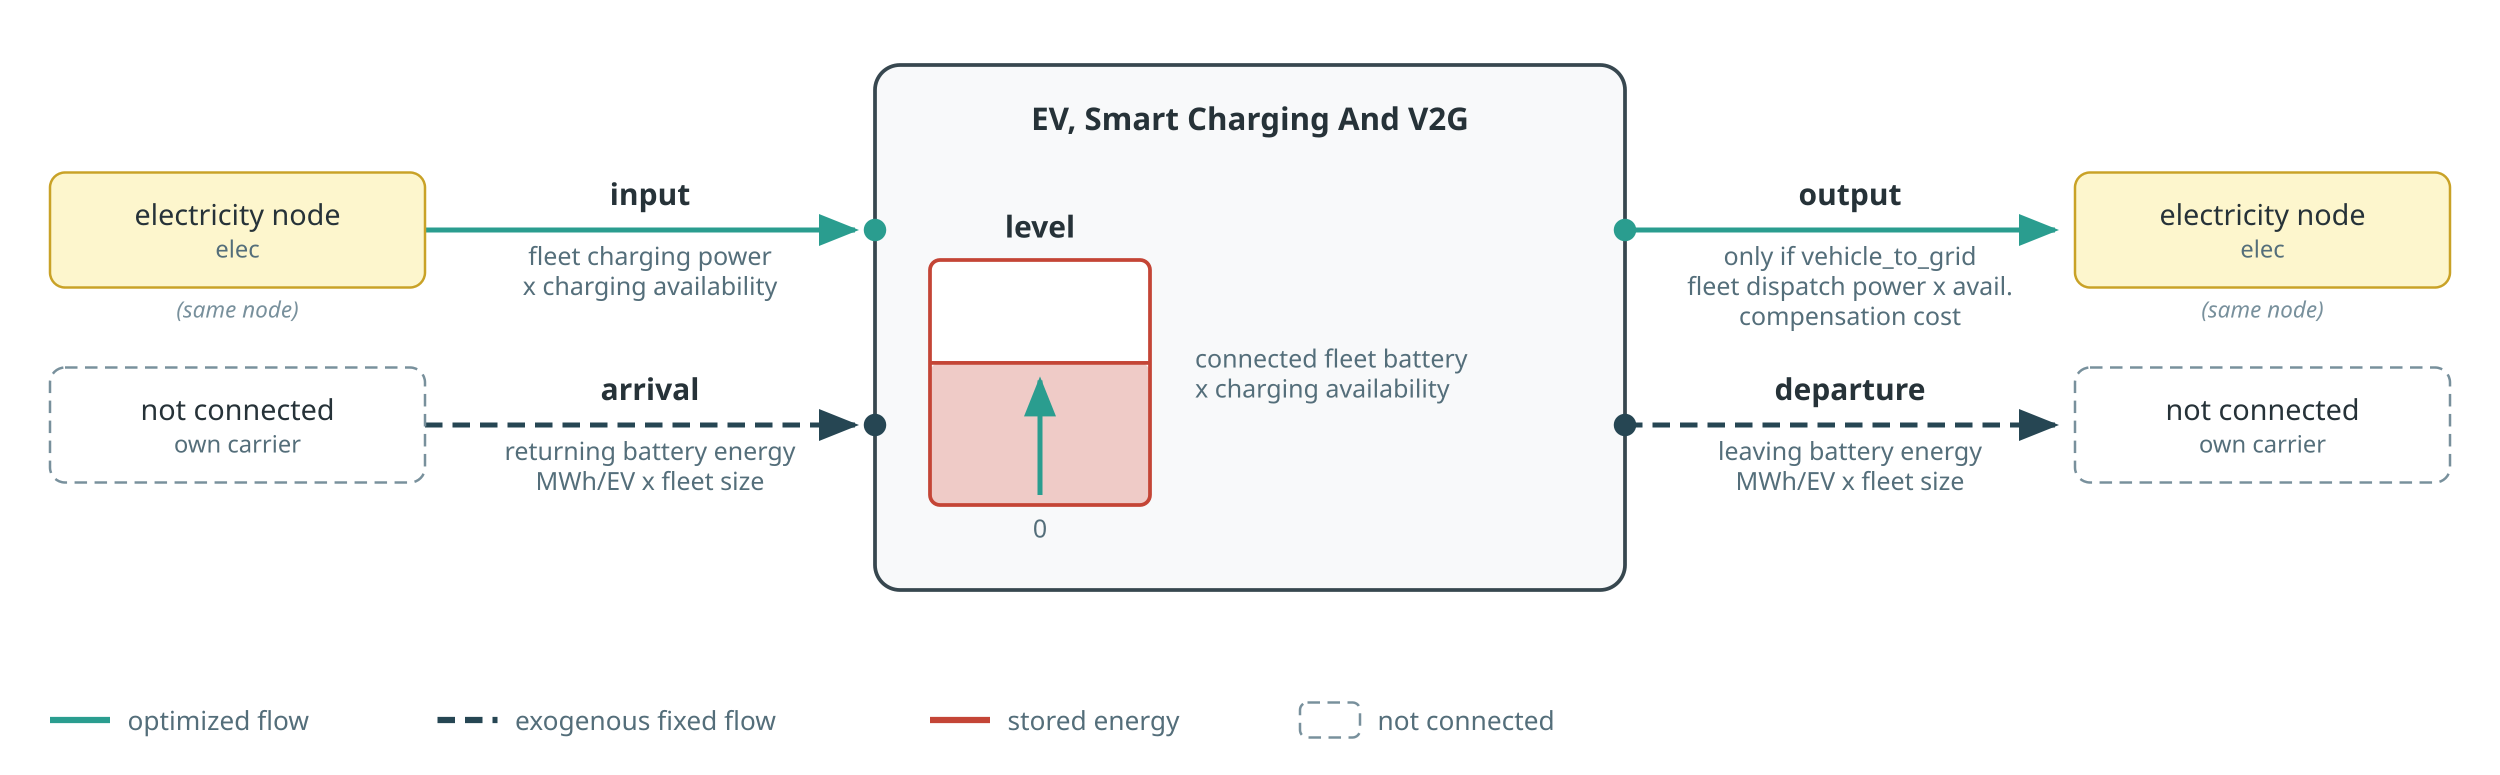
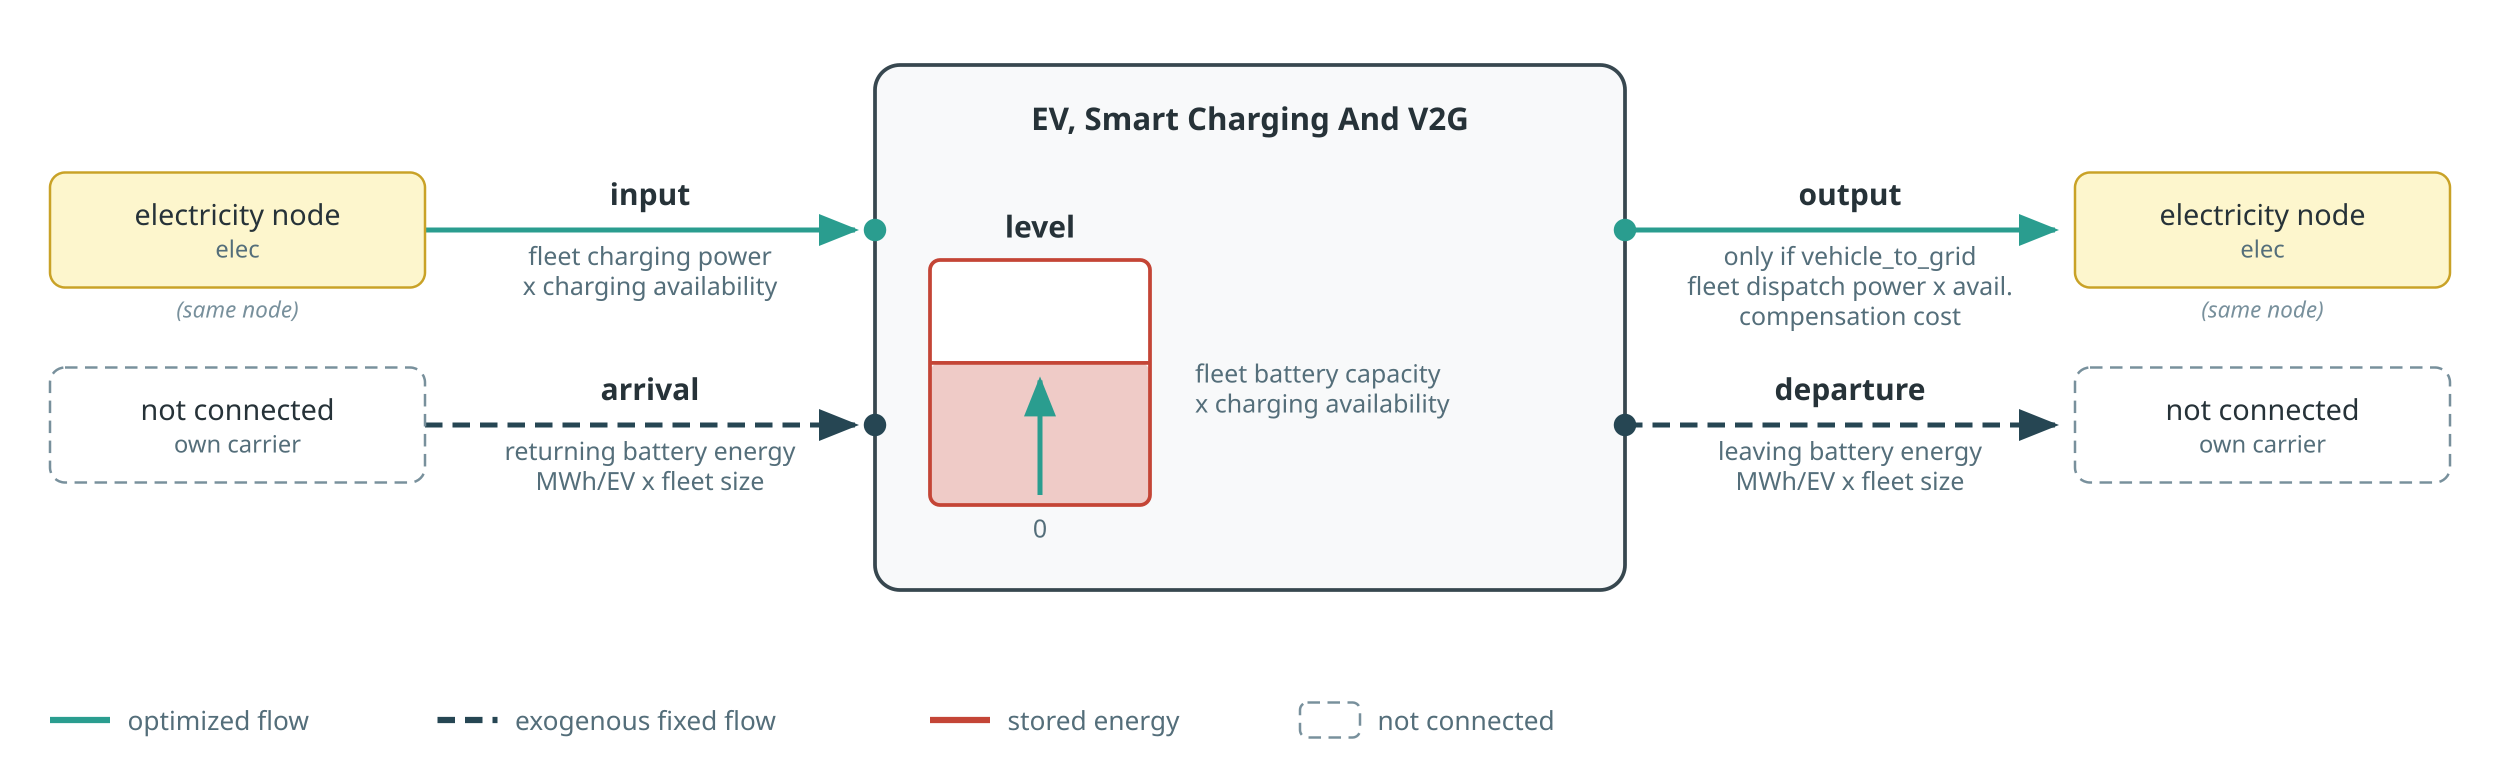
<svg xmlns="http://www.w3.org/2000/svg" width="1000" height="310" viewBox="0 0 1000 310" role="img">
  <rect width="100%" height="100%" fill="#ffffff" />
  <defs>
    <marker id="head-level" viewBox="0 0 10 8" refX="9" refY="4" markerWidth="8" markerHeight="7" orient="auto">
      <path d="M0,0 L10,4 L0,8 z" fill="#c44536" />
    </marker>
    <marker id="head-linked" viewBox="0 0 10 8" refX="9" refY="4" markerWidth="8" markerHeight="7" orient="auto">
      <path d="M0,0 L10,4 L0,8 z" fill="#e76f51" />
    </marker>
    <marker id="head-fixed" viewBox="0 0 10 8" refX="9" refY="4" markerWidth="8" markerHeight="7" orient="auto">
      <path d="M0,0 L10,4 L0,8 z" fill="#264653" />
    </marker>
    <marker id="head-free" viewBox="0 0 10 8" refX="9" refY="4" markerWidth="8" markerHeight="7" orient="auto">
      <path d="M0,0 L10,4 L0,8 z" fill="#2a9d8f" />
    </marker>
  </defs>
  <style>
    text { font-family: system-ui, sans-serif; fill: #263238; }
    .port { font-size: 12px; font-weight: 600; text-anchor: middle; }
    .note { font-size: 10px; fill: #546e7a; text-anchor: middle; }
    .noteleft { font-size: 10px; fill: #546e7a; }
    .box { font-size: 11.5px; text-anchor: middle; }
    .boxsub { font-size: 9.5px; fill: #546e7a; text-anchor: middle; }
    .chip { font-size: 9px; fill: #78909c; font-style: italic; text-anchor: middle; }
    .name { font-size: 12.5px; font-weight: 600; text-anchor: middle; }
    .legend { font-size: 10.5px; fill: #546e7a; }
</style>
  <rect x="350" y="26" width="300" height="210" rx="10" fill="#f8f9fa" stroke="#37474f" stroke-width="1.5" />
  <text class="name" x="500.0" y="52">EV, Smart Charging And V2G</text>
  <line x1="170" y1="92.0" x2="342" y2="92.0" stroke="#2a9d8f" stroke-width="2" stroke-dasharray="none" marker-end="url(#head-free)" />
  <circle cx="350" cy="92.0" r="4.5" fill="#2a9d8f" />
  <text class="port" x="260.0" y="82.0" fill="#2a9d8f">input</text>
  <text class="note" x="260.0" y="106.0">fleet charging power</text>
  <text class="note" x="260.0" y="118.0">x charging availability</text>
  <line x1="170" y1="170.0" x2="342" y2="170.0" stroke="#264653" stroke-width="2" stroke-dasharray="7 4" marker-end="url(#head-fixed)" />
  <circle cx="350" cy="170.0" r="4.5" fill="#264653" />
  <text class="port" x="260.0" y="160.0" fill="#264653">arrival</text>
  <text class="note" x="260.0" y="184.0">returning battery energy</text>
  <text class="note" x="260.0" y="196.0">MWh/EV x fleet size</text>
  <rect x="20" y="69.0" width="150" height="46.0" rx="6" fill="#fdf6cd" stroke="#c9a227" stroke-width="1" stroke-dasharray="none" />
  <text class="box" x="95.0" y="90.0">electricity node</text>
  <text class="boxsub" x="95.0" y="103.0">elec</text>
  <text class="chip" x="95.0" y="127.0">(same node)</text>
  <rect x="20" y="147.0" width="150" height="46.0" rx="6" fill="#ffffff" stroke="#78909c" stroke-width="1" stroke-dasharray="5 3" />
  <text class="box" x="95.0" y="168.0">not connected</text>
  <text class="boxsub" x="95.0" y="181.0">own carrier</text>
  <line x1="650" y1="92.0" x2="822" y2="92.0" stroke="#2a9d8f" stroke-width="2" stroke-dasharray="none" marker-end="url(#head-free)" />
  <circle cx="650" cy="92.0" r="4.5" fill="#2a9d8f" />
  <text class="port" x="740.0" y="82.0" fill="#2a9d8f">output</text>
  <text class="note" x="740.0" y="106.0">only if vehicle_to_grid</text>
  <text class="note" x="740.0" y="118.0">fleet dispatch power x avail.</text>
  <text class="note" x="740.0" y="130.0">compensation cost</text>
  <line x1="650" y1="170.0" x2="822" y2="170.0" stroke="#264653" stroke-width="2" stroke-dasharray="7 4" marker-end="url(#head-fixed)" />
  <circle cx="650" cy="170.0" r="4.5" fill="#264653" />
  <text class="port" x="740.0" y="160.0" fill="#264653">departure</text>
  <text class="note" x="740.0" y="184.0">leaving battery energy</text>
  <text class="note" x="740.0" y="196.0">MWh/EV x fleet size</text>
  <rect x="830" y="69.0" width="150" height="46.0" rx="6" fill="#fdf6cd" stroke="#c9a227" stroke-width="1" stroke-dasharray="none" />
  <text class="box" x="905.0" y="90.0">electricity node</text>
  <text class="boxsub" x="905.0" y="103.0">elec</text>
  <text class="chip" x="905.0" y="127.0">(same node)</text>
  <rect x="830" y="147.0" width="150" height="46.0" rx="6" fill="#ffffff" stroke="#78909c" stroke-width="1" stroke-dasharray="5 3" />
  <text class="box" x="905.0" y="168.0">not connected</text>
  <text class="boxsub" x="905.0" y="181.0">own carrier</text>
  <rect x="372" y="104" width="88" height="98" rx="4" fill="#ffffff" stroke="#c44536" stroke-width="1.5" />
  <rect x="372" y="145.16" width="88" height="56.84" rx="4" fill="#c44536" fill-opacity="0.28" />
  <line x1="372" y1="145.16" x2="460" y2="145.16" stroke="#c44536" stroke-width="1.5" />
  <line x1="416.0" y1="198" x2="416.0" y2="152.16" stroke="#2a9d8f" stroke-width="2" marker-end="url(#head-free)" />
  <text class="note" x="416.0" y="215">0</text>
  <text class="port" x="416.0" y="95" fill="#c44536">level</text>
-   <text class="noteleft" x="478" y="147.0">connected fleet battery</text>
-   <text class="noteleft" x="478" y="159.0">x charging availability</text>
+   <text class="noteleft" x="478" y="153.0">fleet battery capacity</text>
+   <text class="noteleft" x="478" y="165.0">x charging availability</text>
  <line x1="20" y1="288" x2="44" y2="288" stroke="#2a9d8f" stroke-width="2.5" stroke-dasharray="none" />
  <text class="legend" x="51" y="292">optimized flow</text>
  <line x1="175" y1="288" x2="199" y2="288" stroke="#264653" stroke-width="2.5" stroke-dasharray="7 4" />
  <text class="legend" x="206" y="292">exogenous fixed flow</text>
  <line x1="372" y1="288" x2="396" y2="288" stroke="#c44536" stroke-width="2.5" stroke-dasharray="none" />
  <text class="legend" x="403" y="292">stored energy</text>
  <rect x="520" y="281" width="24" height="14" rx="3" fill="#ffffff" stroke="#78909c" stroke-dasharray="5 3" />
  <text class="legend" x="551" y="292">not connected</text>
</svg>
